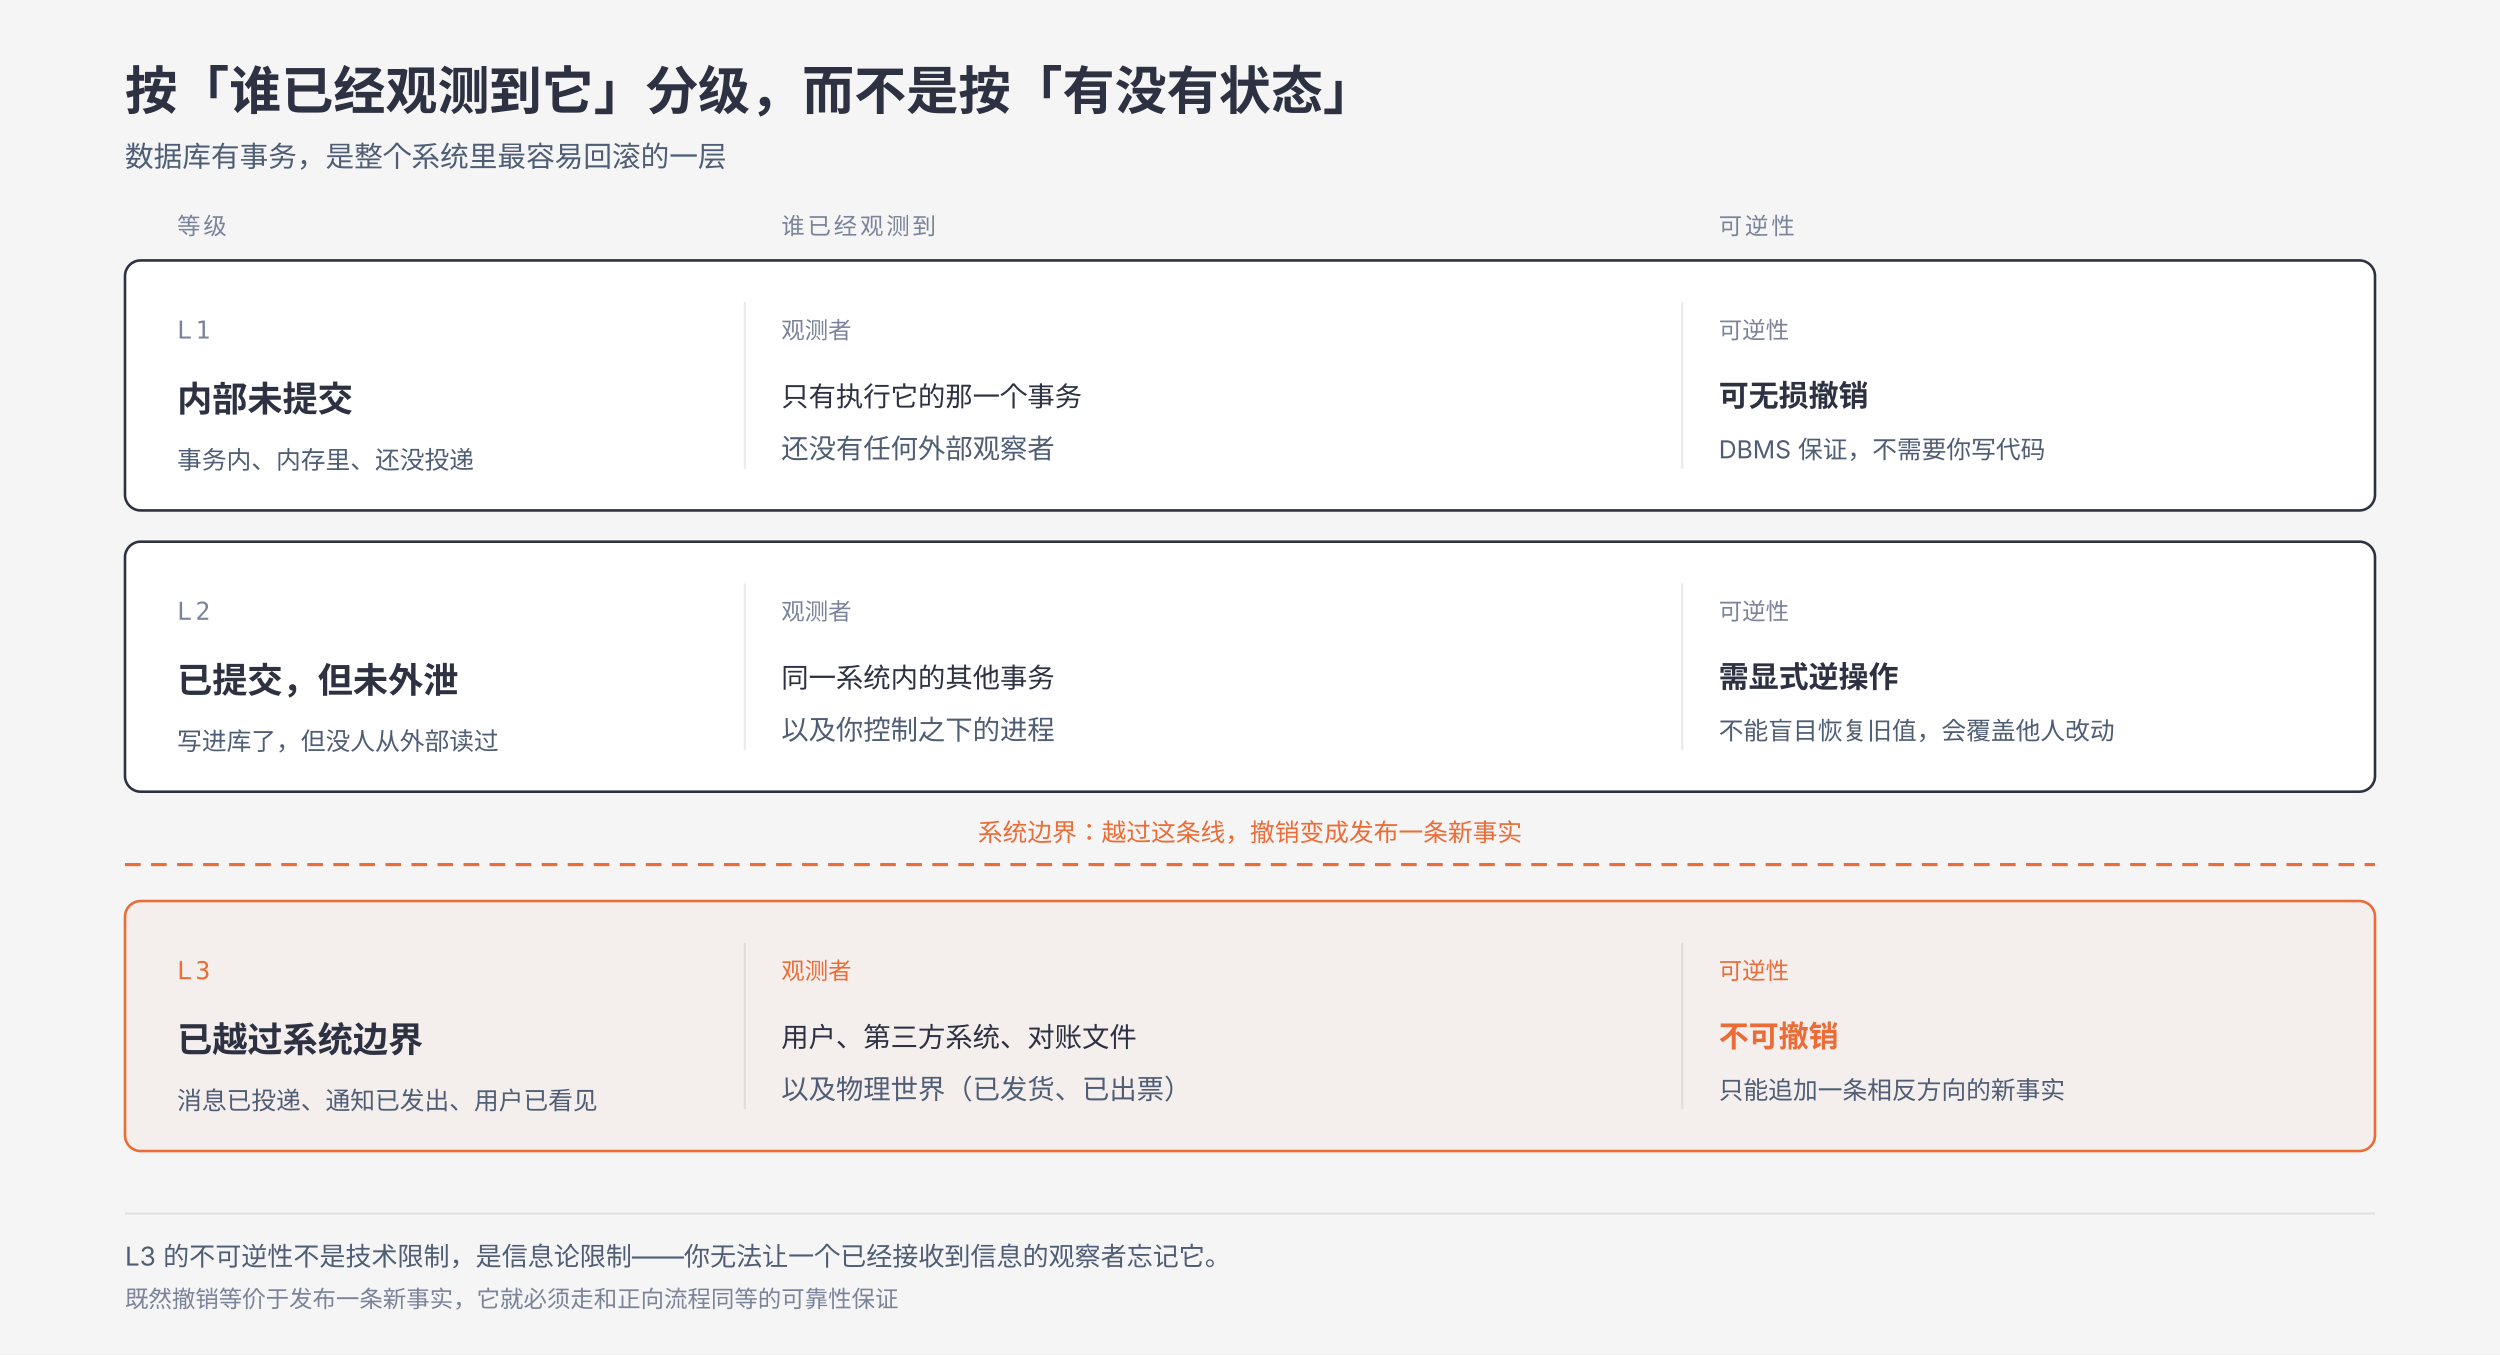
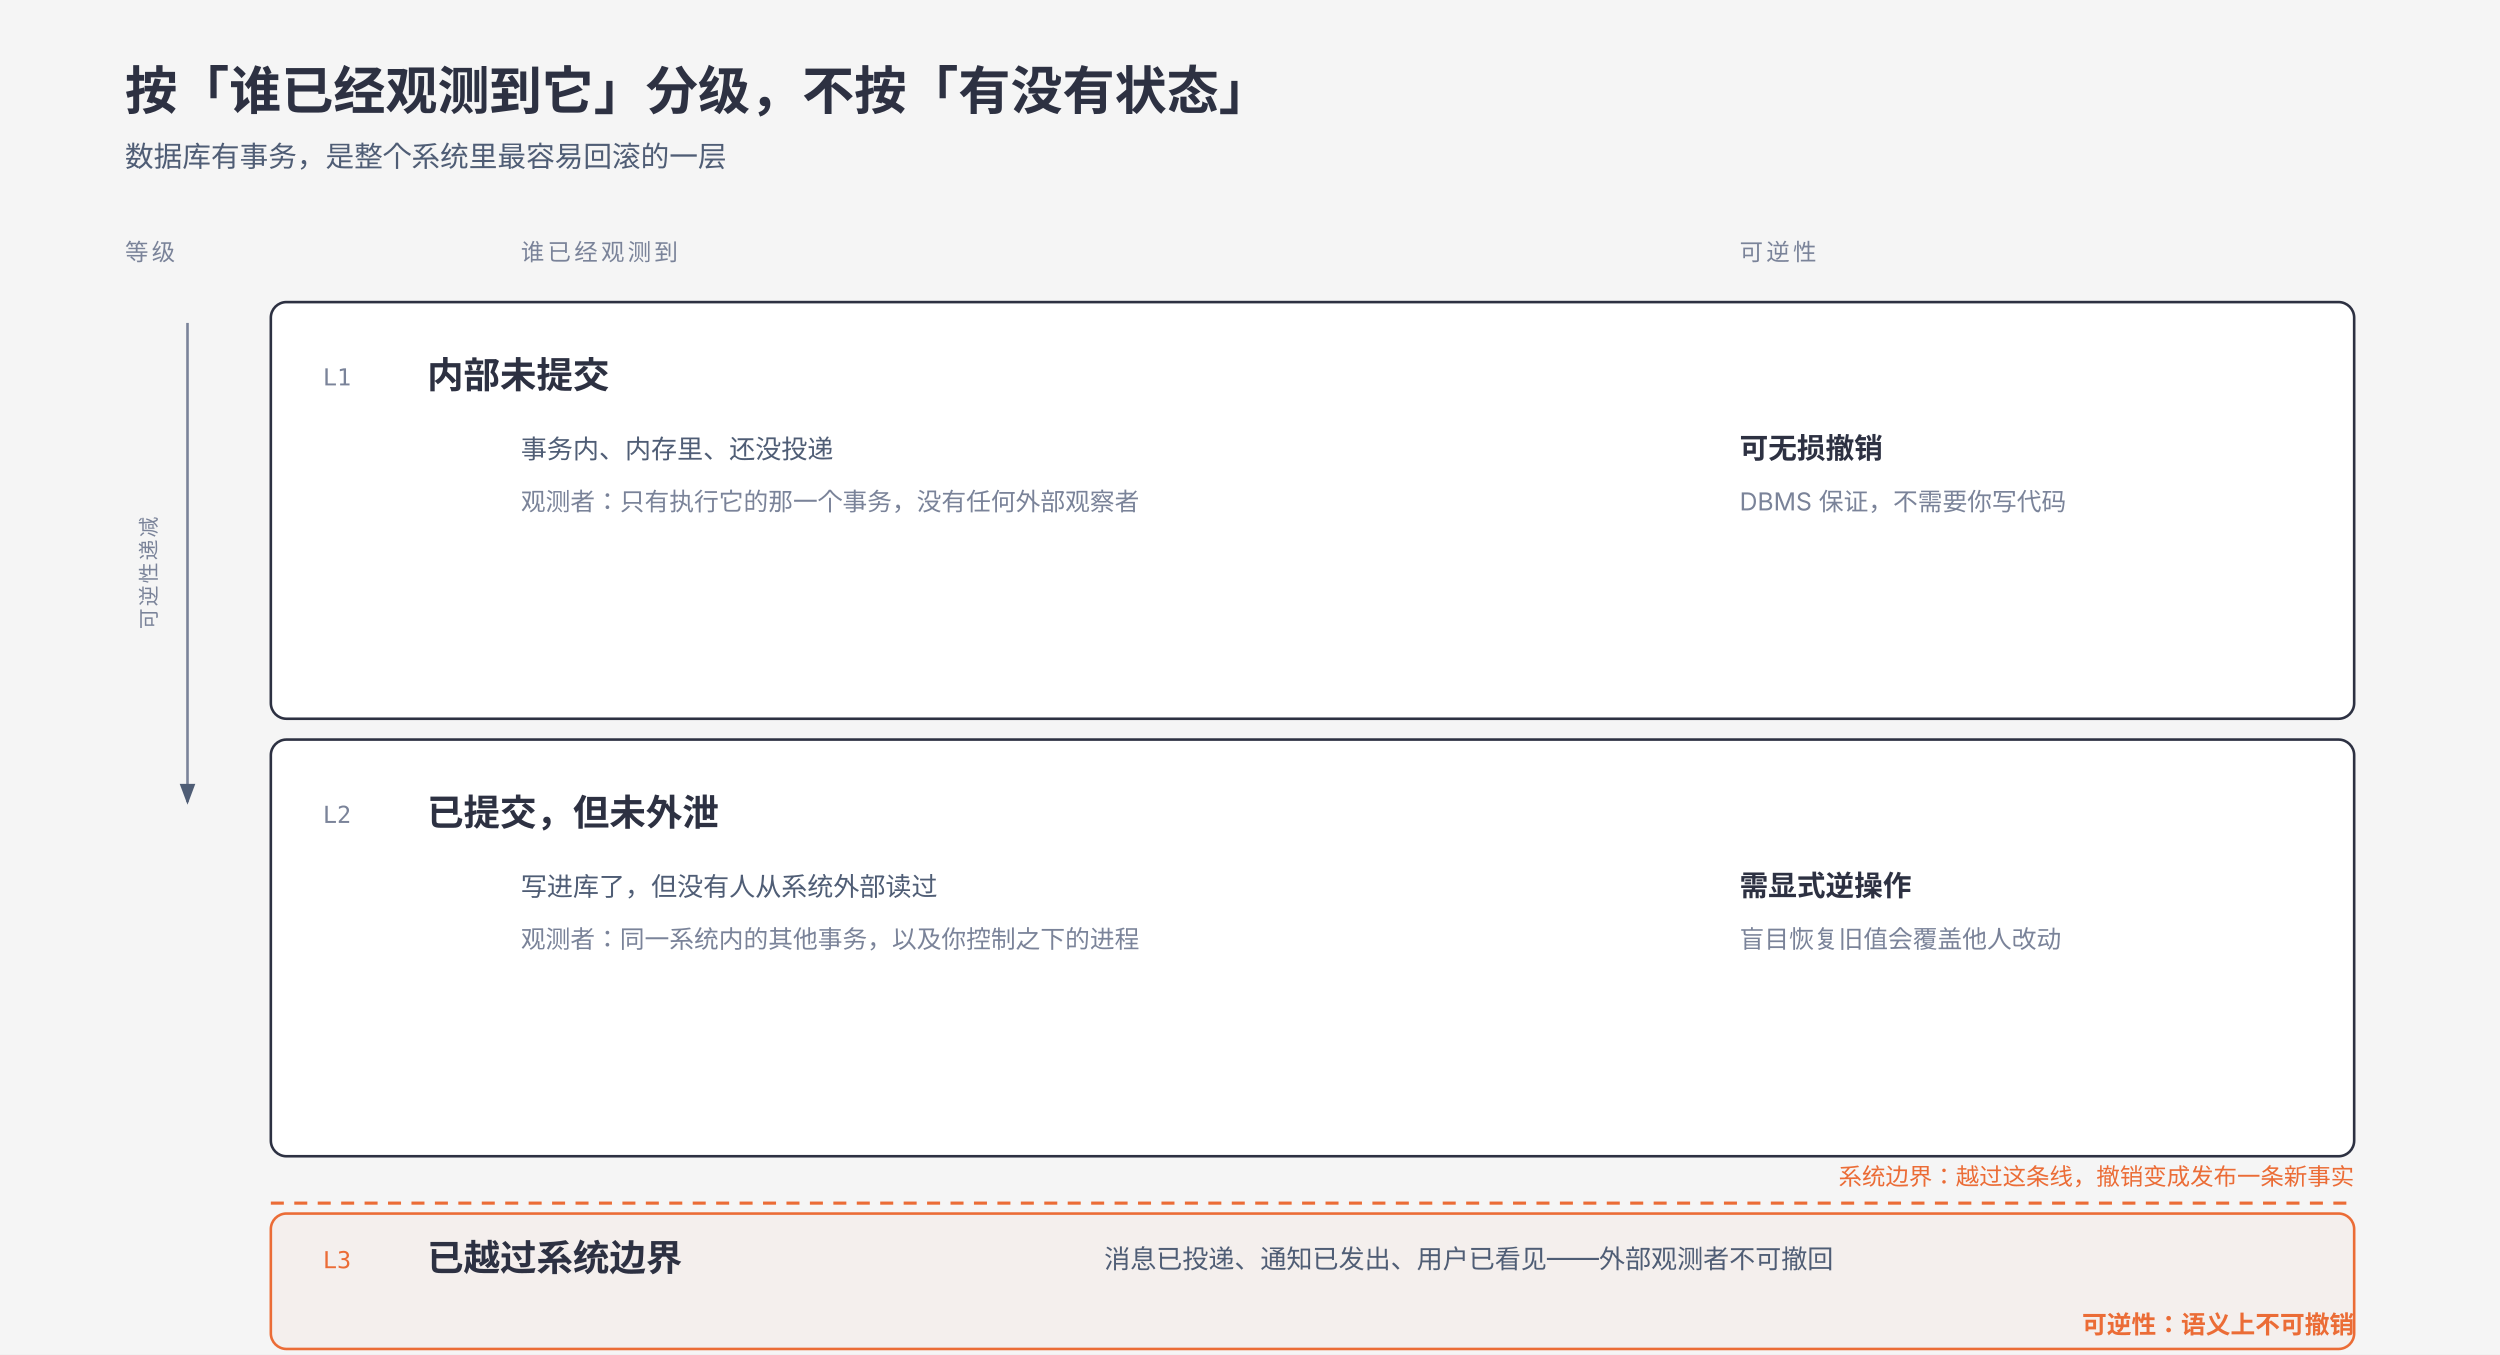
<svg xmlns="http://www.w3.org/2000/svg" viewBox="0 0 960 520" width="960" height="520" role="img" aria-labelledby="rollback-side-effect-visibility-levels-title rollback-side-effect-visibility-levels-desc">
  <defs>
    <marker id="arrow" markerWidth="8" markerHeight="6" refX="7" refY="3" orient="auto">
      <polygon points="0 0, 8 3, 0 6" fill="#4f5d75" />
    </marker>
    <marker id="arrow-accent" markerWidth="8" markerHeight="6" refX="7" refY="3" orient="auto">
      <polygon points="0 0, 8 3, 0 6" fill="#eb6c36" />
    </marker>
    <marker id="arrow-link" markerWidth="8" markerHeight="6" refX="7" refY="3" orient="auto">
      <polygon points="0 0, 8 3, 0 6" fill="#2e5aa8" />
    </marker>
  </defs>
  <rect width="100%" height="100%" fill="#f5f5f5" />
-   <text x="48" y="42" fill="#2d3142" font-size="20" font-weight="600" font-family="'Geist', -apple-system, 'PingFang SC', 'Microsoft YaHei', sans-serif">按「谁已经观测到它」分级，而不是按「有没有状态」</text>
+   <text x="48" y="42" fill="#2d3142" font-size="20" font-weight="600" font-family="'Geist', -apple-system, 'PingFang SC', 'Microsoft YaHei', sans-serif">按「谁已经观测到它」分级，不按「有没有状态」</text>
  <text x="48" y="64" fill="#4f5d75" font-size="11" font-family="'Geist', -apple-system, 'PingFang SC', 'Microsoft YaHei', sans-serif">数据库有事务，是整个系统里最容易回滚的一层</text>
-   <text x="68" y="90" fill="#7a8399" font-size="9" font-family="'Geist Mono', 'SF Mono', Menlo, monospace" letter-spacing="0.12em">等级</text>
-   <text x="300" y="90" fill="#7a8399" font-size="9" font-family="'Geist Mono', 'SF Mono', Menlo, monospace" letter-spacing="0.12em">谁已经观测到</text>
-   <text x="660" y="90" fill="#7a8399" font-size="9" font-family="'Geist Mono', 'SF Mono', Menlo, monospace" letter-spacing="0.12em">可逆性</text>
-   <rect x="48" y="100" width="864" height="96" rx="6" fill="#ffffff" stroke="#2d3142" stroke-width="1" />
-   <line x1="286" y1="116" x2="286" y2="180" stroke="rgba(45,49,66,0.10)" stroke-width="0.8" />
-   <line x1="646" y1="116" x2="646" y2="180" stroke="rgba(45,49,66,0.10)" stroke-width="0.8" />
-   <text x="68" y="130" fill="#7a8399" font-size="9.5" font-family="'Geist Mono', 'SF Mono', Menlo, monospace" letter-spacing="0.14em">L1</text>
-   <text x="68" y="158" fill="#2d3142" font-size="13.5" font-weight="600" font-family="'Geist', -apple-system, 'PingFang SC', 'Microsoft YaHei', sans-serif">内部未提交</text>
-   <text x="68" y="180" fill="#4f5d75" font-size="9.5" font-family="'Geist', -apple-system, 'PingFang SC', 'Microsoft YaHei', sans-serif">事务内、内存里、还没投递</text>
-   <text x="300" y="130" fill="#7a8399" font-size="9" font-family="'Geist Mono', 'SF Mono', Menlo, monospace">观测者</text>
-   <text x="300" y="156" fill="#2d3142" font-size="10.5" font-family="'Geist', -apple-system, 'PingFang SC', 'Microsoft YaHei', sans-serif">只有执行它的那一个事务</text>
-   <text x="300" y="176" fill="#4f5d75" font-size="10.5" font-family="'Geist', -apple-system, 'PingFang SC', 'Microsoft YaHei', sans-serif">还没有任何外部观察者</text>
-   <text x="660" y="130" fill="#7a8399" font-size="9" font-family="'Geist Mono', 'SF Mono', Menlo, monospace">可逆性</text>
-   <text x="660" y="156" fill="#2d3142" font-size="11.5" font-weight="600" font-family="'Geist', -apple-system, 'PingFang SC', 'Microsoft YaHei', sans-serif">可无损撤销</text>
-   <text x="660" y="176" fill="#4f5d75" font-size="9.5" font-family="'Geist', -apple-system, 'PingFang SC', 'Microsoft YaHei', sans-serif">DBMS 保证，不需要你写代码</text>
-   <rect x="48" y="208" width="864" height="96" rx="6" fill="#ffffff" stroke="#2d3142" stroke-width="1" />
-   <line x1="286" y1="224" x2="286" y2="288" stroke="rgba(45,49,66,0.10)" stroke-width="0.8" />
-   <line x1="646" y1="224" x2="646" y2="288" stroke="rgba(45,49,66,0.10)" stroke-width="0.8" />
-   <text x="68" y="238" fill="#7a8399" font-size="9.5" font-family="'Geist Mono', 'SF Mono', Menlo, monospace" letter-spacing="0.14em">L2</text>
-   <text x="68" y="266" fill="#2d3142" font-size="13.5" font-weight="600" font-family="'Geist', -apple-system, 'PingFang SC', 'Microsoft YaHei', sans-serif">已提交，但未外泄</text>
-   <text x="68" y="288" fill="#4f5d75" font-size="9.5" font-family="'Geist', -apple-system, 'PingFang SC', 'Microsoft YaHei', sans-serif">写进库了，但没人从外部读过</text>
-   <text x="300" y="238" fill="#7a8399" font-size="9" font-family="'Geist Mono', 'SF Mono', Menlo, monospace">观测者</text>
-   <text x="300" y="264" fill="#2d3142" font-size="10.5" font-family="'Geist', -apple-system, 'PingFang SC', 'Microsoft YaHei', sans-serif">同一系统内的其他事务</text>
-   <text x="300" y="284" fill="#4f5d75" font-size="10.5" font-family="'Geist', -apple-system, 'PingFang SC', 'Microsoft YaHei', sans-serif">以及你控制之下的进程</text>
-   <text x="660" y="238" fill="#7a8399" font-size="9" font-family="'Geist Mono', 'SF Mono', Menlo, monospace">可逆性</text>
-   <text x="660" y="264" fill="#2d3142" font-size="11.5" font-weight="600" font-family="'Geist', -apple-system, 'PingFang SC', 'Microsoft YaHei', sans-serif">需显式逆操作</text>
-   <text x="660" y="284" fill="#4f5d75" font-size="9.5" font-family="'Geist', -apple-system, 'PingFang SC', 'Microsoft YaHei', sans-serif">不能盲目恢复旧值，会覆盖他人改动</text>
-   <rect x="355" y="312" width="250" height="14" fill="#f5f5f5" />
-   <text x="480" y="323" fill="#eb6c36" font-size="9.5" font-family="'Geist', -apple-system, 'PingFang SC', 'Microsoft YaHei', sans-serif" text-anchor="middle">系统边界：越过这条线，撤销变成发布一条新事实</text>
-   <line x1="48" y1="332" x2="912" y2="332" stroke="#eb6c36" stroke-width="1.2" stroke-dasharray="6 4" />
-   <rect x="48" y="346" width="864" height="96" rx="6" fill="rgba(235,108,54,0.04)" stroke="#eb6c36" stroke-width="1" />
-   <line x1="286" y1="362" x2="286" y2="426" stroke="rgba(45,49,66,0.10)" stroke-width="0.8" />
-   <line x1="646" y1="362" x2="646" y2="426" stroke="rgba(45,49,66,0.10)" stroke-width="0.8" />
-   <text x="68" y="376" fill="#eb6c36" font-size="9.5" font-family="'Geist Mono', 'SF Mono', Menlo, monospace" letter-spacing="0.14em">L3</text>
-   <text x="68" y="404" fill="#2d3142" font-size="13.5" font-weight="600" font-family="'Geist', -apple-system, 'PingFang SC', 'Microsoft YaHei', sans-serif">已越过系统边界</text>
-   <text x="68" y="426" fill="#4f5d75" font-size="9.5" font-family="'Geist', -apple-system, 'PingFang SC', 'Microsoft YaHei', sans-serif">消息已投递、通知已发出、用户已看见</text>
-   <text x="300" y="376" fill="#eb6c36" font-size="9" font-family="'Geist Mono', 'SF Mono', Menlo, monospace">观测者</text>
-   <text x="300" y="402" fill="#2d3142" font-size="10.5" font-family="'Geist', -apple-system, 'PingFang SC', 'Microsoft YaHei', sans-serif">用户、第三方系统、对账文件</text>
-   <text x="300" y="422" fill="#4f5d75" font-size="10.5" font-family="'Geist', -apple-system, 'PingFang SC', 'Microsoft YaHei', sans-serif">以及物理世界（已发货、已出票）</text>
-   <text x="660" y="376" fill="#eb6c36" font-size="9" font-family="'Geist Mono', 'SF Mono', Menlo, monospace">可逆性</text>
-   <text x="660" y="402" fill="#eb6c36" font-size="11.5" font-weight="600" font-family="'Geist', -apple-system, 'PingFang SC', 'Microsoft YaHei', sans-serif">不可撤销</text>
-   <text x="660" y="422" fill="#4f5d75" font-size="9.5" font-family="'Geist', -apple-system, 'PingFang SC', 'Microsoft YaHei', sans-serif">只能追加一条相反方向的新事实</text>
-   <line x1="48" y1="466" x2="912" y2="466" stroke="rgba(45,49,66,0.10)" stroke-width="0.8" />
-   <text x="48" y="486" fill="#4f5d75" font-size="10" font-family="'Geist', -apple-system, 'PingFang SC', 'Microsoft YaHei', sans-serif">L3 的不可逆性不是技术限制，是信息论限制——你无法让一个已经接收到信息的观察者忘记它。</text>
-   <text x="48" y="502" fill="#7a8399" font-size="9" font-family="'Geist Mono', 'SF Mono', Menlo, monospace">既然撤销等价于发布一条新事实，它就必须走和正向流程同等的可靠性保证</text>
+   <text x="48" y="100" fill="#7a8399" font-size="9" font-family="'Geist Mono', 'SF Mono', Menlo, monospace" letter-spacing="0.14em">等级</text>
+   <text x="200" y="100" fill="#7a8399" font-size="9" font-family="'Geist Mono', 'SF Mono', Menlo, monospace" letter-spacing="0.14em">谁已经观测到</text>
+   <text x="668" y="100" fill="#7a8399" font-size="9" font-family="'Geist Mono', 'SF Mono', Menlo, monospace" letter-spacing="0.14em">可逆性</text>
+   <line x1="72" y1="124" x2="72" y2="308" stroke="#7a8399" stroke-width="1" marker-end="url(#arrow)" />
+   <text x="60" y="220" fill="#7a8399" font-size="8" font-family="'Geist Mono', 'SF Mono', Menlo, monospace" transform="rotate(-90 60 220)" text-anchor="middle" letter-spacing="0.10em">可逆性递减</text>
+   <rect x="104" y="116" width="800" height="160" rx="6" fill="#ffffff" stroke="#2d3142" stroke-width="1" />
+   <text x="124" y="148" fill="#7a8399" font-size="9" font-family="'Geist Mono', 'SF Mono', Menlo, monospace">L1</text>
+   <text x="164" y="149" fill="#2d3142" font-size="14" font-weight="600" font-family="'Geist', -apple-system, 'PingFang SC', 'Microsoft YaHei', sans-serif">内部未提交</text>
+   <text x="200" y="176" fill="#4f5d75" font-size="10" font-family="'Geist', -apple-system, 'PingFang SC', 'Microsoft YaHei', sans-serif">事务内、内存里、还没投递</text>
+   <text x="200" y="196" fill="#7a8399" font-size="9.5" font-family="'Geist', -apple-system, 'PingFang SC', 'Microsoft YaHei', sans-serif">观测者：只有执行它的那一个事务，没有任何外部观察者</text>
+   <text x="668" y="176" fill="#2d3142" font-size="11" font-weight="600" font-family="'Geist', -apple-system, 'PingFang SC', 'Microsoft YaHei', sans-serif">可无损撤销</text>
+   <text x="668" y="196" fill="#7a8399" font-size="9.5" font-family="'Geist', -apple-system, 'PingFang SC', 'Microsoft YaHei', sans-serif">DBMS 保证，不需要你写代码</text>
+   <rect x="104" y="284" width="800" height="160" rx="6" fill="#ffffff" stroke="#2d3142" stroke-width="1" />
+   <text x="124" y="316" fill="#7a8399" font-size="9" font-family="'Geist Mono', 'SF Mono', Menlo, monospace">L2</text>
+   <text x="164" y="317" fill="#2d3142" font-size="14" font-weight="600" font-family="'Geist', -apple-system, 'PingFang SC', 'Microsoft YaHei', sans-serif">已提交，但未外泄</text>
+   <text x="200" y="344" fill="#4f5d75" font-size="10" font-family="'Geist', -apple-system, 'PingFang SC', 'Microsoft YaHei', sans-serif">写进库了，但没有人从系统外部读过</text>
+   <text x="200" y="364" fill="#7a8399" font-size="9.5" font-family="'Geist', -apple-system, 'PingFang SC', 'Microsoft YaHei', sans-serif">观测者：同一系统内的其他事务，以及你控制之下的进程</text>
+   <text x="668" y="344" fill="#2d3142" font-size="11" font-weight="600" font-family="'Geist', -apple-system, 'PingFang SC', 'Microsoft YaHei', sans-serif">需显式逆操作</text>
+   <text x="668" y="364" fill="#7a8399" font-size="9.5" font-family="'Geist', -apple-system, 'PingFang SC', 'Microsoft YaHei', sans-serif">盲目恢复旧值会覆盖他人改动</text>
+   <line x1="104" y1="462" x2="904" y2="462" stroke="#eb6c36" stroke-width="1.2" stroke-dasharray="5,4" />
+   <text x="904" y="455" fill="#eb6c36" font-size="9" font-family="'Geist Mono', 'SF Mono', Menlo, monospace" text-anchor="end">系统边界：越过这条线，撤销变成发布一条新事实</text>
+   <rect x="104" y="466" width="800" height="52" rx="6" fill="rgba(235,108,54,0.04)" stroke="#eb6c36" stroke-width="1" />
+   <text x="124" y="487" fill="#eb6c36" font-size="9" font-family="'Geist Mono', 'SF Mono', Menlo, monospace">L3</text>
+   <text x="164" y="488" fill="#2d3142" font-size="14" font-weight="600" font-family="'Geist', -apple-system, 'PingFang SC', 'Microsoft YaHei', sans-serif">已越过系统边界</text>
+   <text x="424" y="487" fill="#4f5d75" font-size="10" font-family="'Geist', -apple-system, 'PingFang SC', 'Microsoft YaHei', sans-serif">消息已投递、通知已发出、用户已看见——外部观测者不可撤回</text>
+   <text x="904" y="512" fill="#eb6c36" font-size="9.5" font-weight="600" font-family="'Geist', -apple-system, 'PingFang SC', 'Microsoft YaHei', sans-serif" text-anchor="end">可逆性：语义上不可撤销</text>
</svg>
